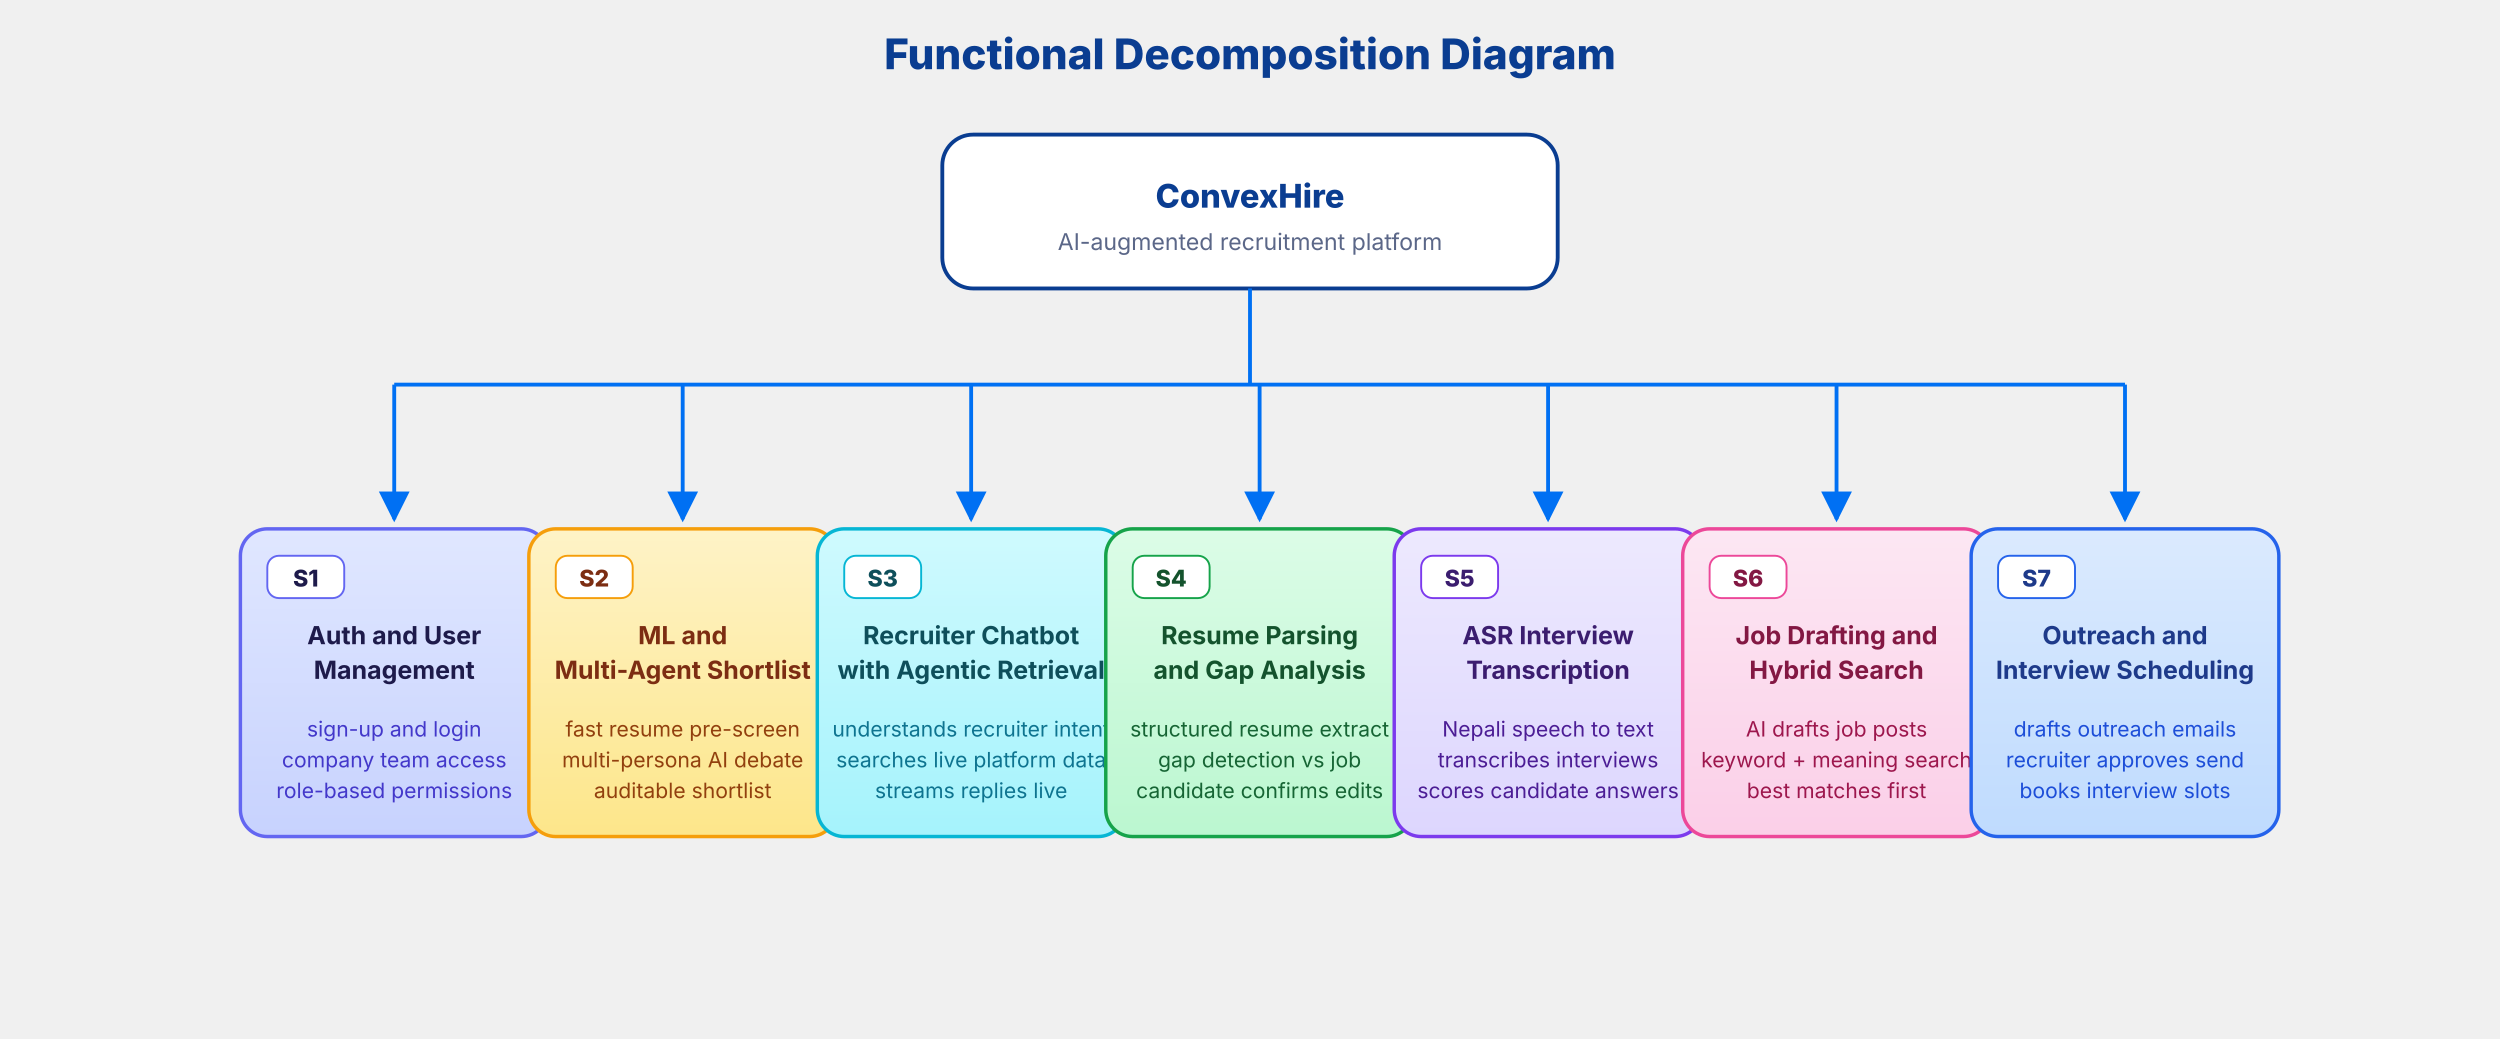
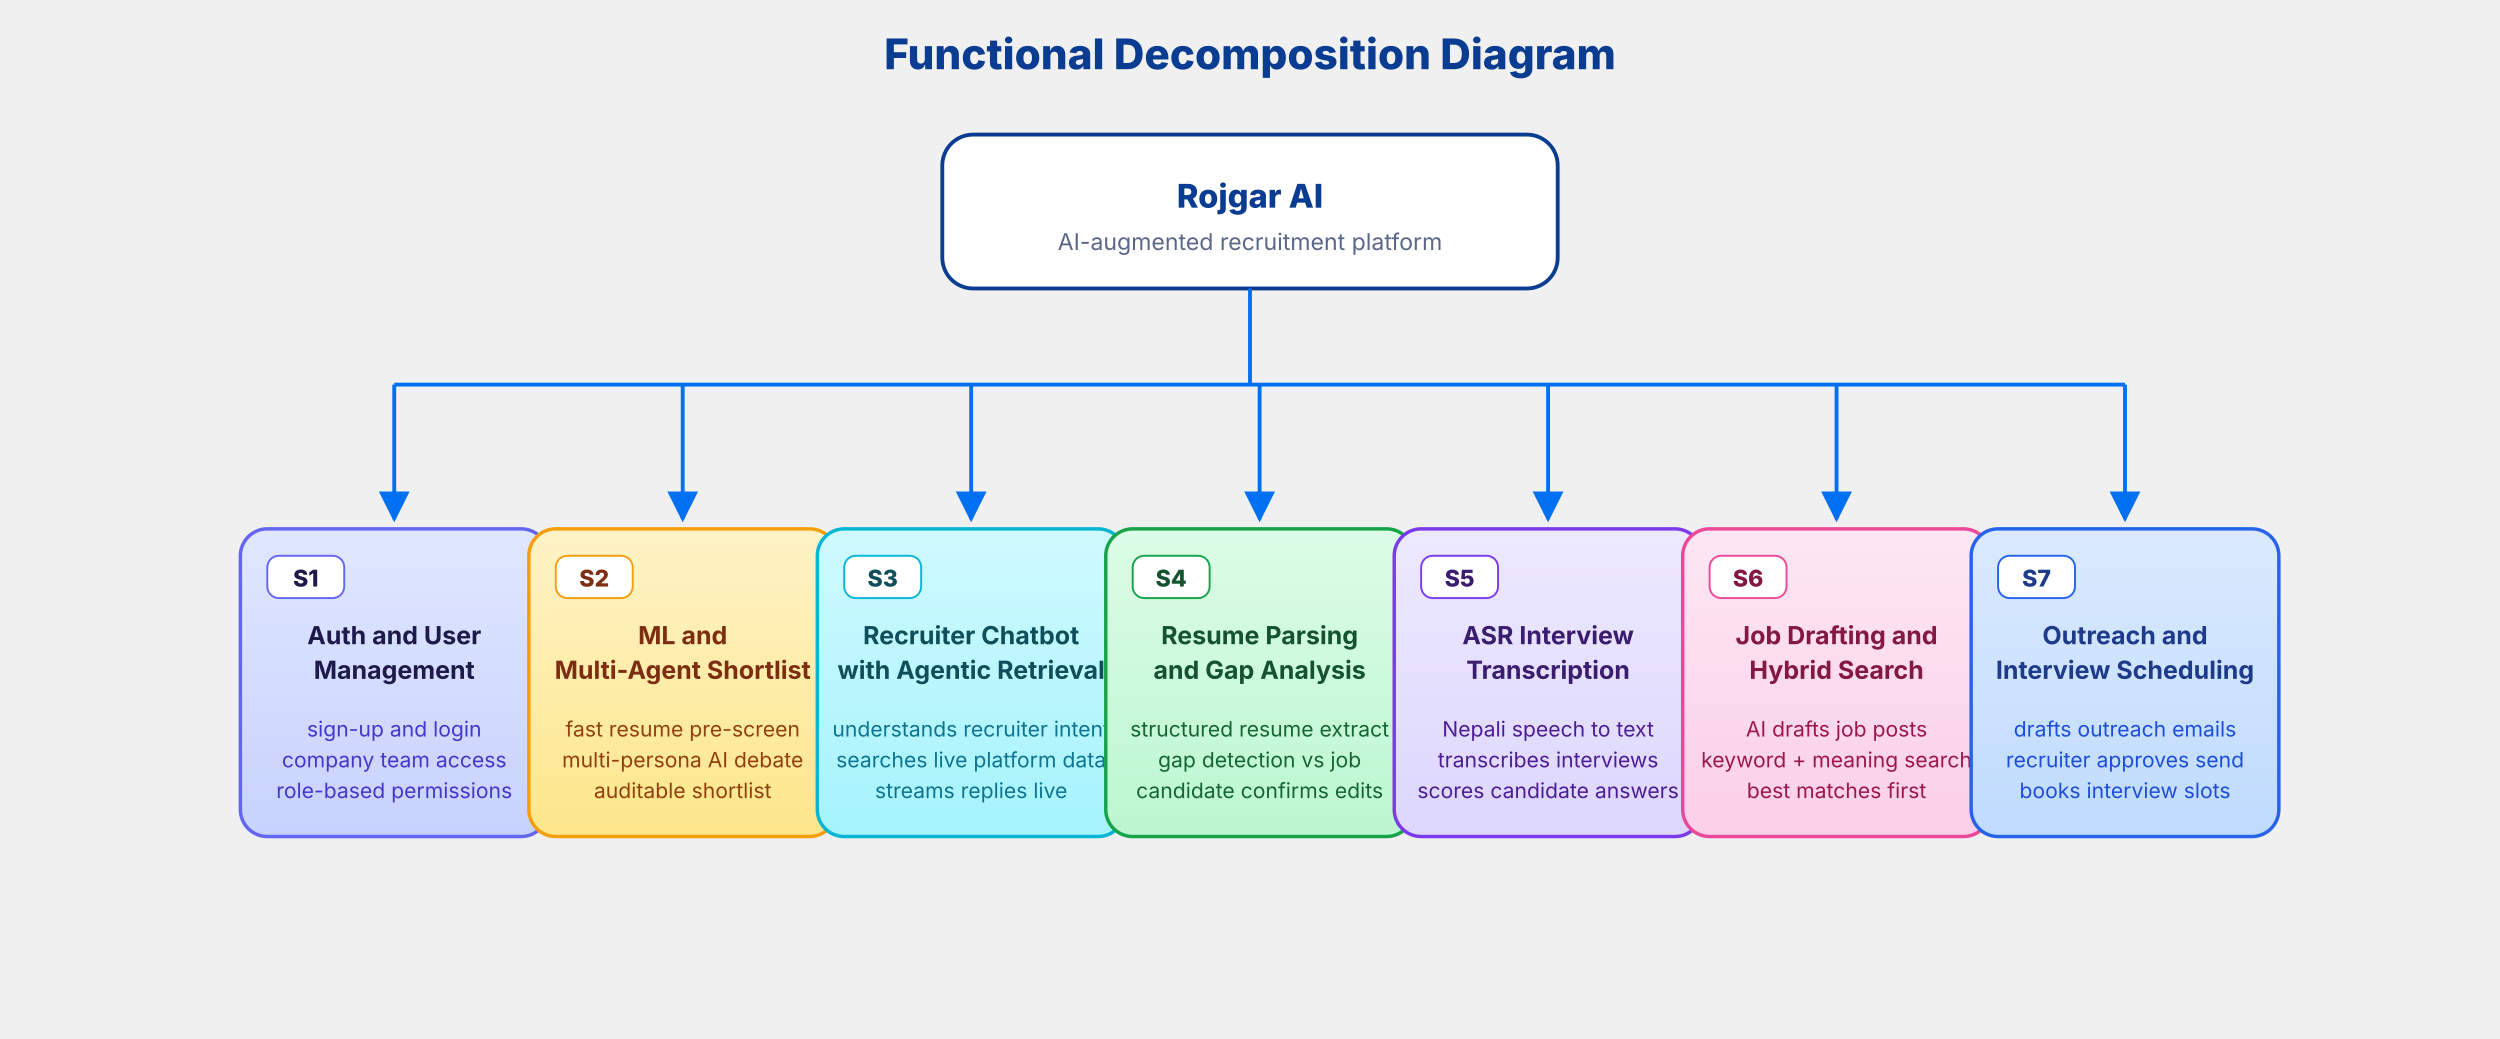
<svg xmlns="http://www.w3.org/2000/svg" viewBox="0 0 1300 540" font-family="Inter, system-ui, Arial, sans-serif">
  <defs>
    <marker id="ah" viewBox="0 0 10 10" refX="9" refY="5" markerWidth="8" markerHeight="8" orient="auto-start-reverse">
      <path d="M0,0 L10,5 L0,10 z" fill="#0070f3" />
    </marker>
    <linearGradient id="gIndigo" x1="0" y1="0" x2="0" y2="1">
      <stop offset="0" stop-color="#e0e7ff" />
      <stop offset="1" stop-color="#c7d2fe" />
    </linearGradient>
    <linearGradient id="gAmber" x1="0" y1="0" x2="0" y2="1">
      <stop offset="0" stop-color="#fef3c7" />
      <stop offset="1" stop-color="#fde68a" />
    </linearGradient>
    <linearGradient id="gCyan" x1="0" y1="0" x2="0" y2="1">
      <stop offset="0" stop-color="#cffafe" />
      <stop offset="1" stop-color="#a5f3fc" />
    </linearGradient>
    <linearGradient id="gGreen" x1="0" y1="0" x2="0" y2="1">
      <stop offset="0" stop-color="#dcfce7" />
      <stop offset="1" stop-color="#bbf7d0" />
    </linearGradient>
    <linearGradient id="gPurple" x1="0" y1="0" x2="0" y2="1">
      <stop offset="0" stop-color="#ede9fe" />
      <stop offset="1" stop-color="#ddd6fe" />
    </linearGradient>
    <linearGradient id="gPink" x1="0" y1="0" x2="0" y2="1">
      <stop offset="0" stop-color="#fce7f3" />
      <stop offset="1" stop-color="#fbcfe8" />
    </linearGradient>
    <linearGradient id="gBlue" x1="0" y1="0" x2="0" y2="1">
      <stop offset="0" stop-color="#dbeafe" />
      <stop offset="1" stop-color="#bfdbfe" />
    </linearGradient>
  </defs>
  <text x="650" y="36" text-anchor="middle" fill="#0a3d91" font-size="22" font-weight="800">Functional Decomposition Diagram</text>
  <g transform="translate(490,70)">
    <rect width="320" height="80" rx="16" fill="#fff" stroke="#0a3d91" stroke-width="2" />
-     <text x="160" y="38" text-anchor="middle" fill="#0a3d91" font-size="17" font-weight="800">ConvexHire</text>
+     <text x="160" y="38" text-anchor="middle" fill="#0a3d91" font-size="17" font-weight="800">Rojgar AI</text>
    <text x="160" y="60" text-anchor="middle" fill="#5b6788" font-size="12">AI-augmented recruitment platform</text>
  </g>
  <path d="M650 150 V200" stroke="#0070f3" stroke-width="2" fill="none" />
  <path d="M205 200 L1105 200" stroke="#0070f3" stroke-width="2" fill="none" />
  <path d="M205 200 V270" stroke="#0070f3" stroke-width="2" fill="none" marker-end="url(#ah)" />
  <path d="M355 200 V270" stroke="#0070f3" stroke-width="2" fill="none" marker-end="url(#ah)" />
  <path d="M505 200 V270" stroke="#0070f3" stroke-width="2" fill="none" marker-end="url(#ah)" />
  <path d="M655 200 V270" stroke="#0070f3" stroke-width="2" fill="none" marker-end="url(#ah)" />
  <path d="M805 200 V270" stroke="#0070f3" stroke-width="2" fill="none" marker-end="url(#ah)" />
  <path d="M955 200 V270" stroke="#0070f3" stroke-width="2" fill="none" marker-end="url(#ah)" />
  <path d="M1105 200 V270" stroke="#0070f3" stroke-width="2" fill="none" marker-end="url(#ah)" />
  <g transform="translate(125,275)">
    <rect width="160" height="160" rx="14" fill="url(#gIndigo)" stroke="#6366f1" stroke-width="1.8" />
    <rect x="14" y="14" width="40" height="22" rx="6" fill="#fff" stroke="#6366f1" />
    <text x="34" y="30" text-anchor="middle" fill="#1e1b4b" font-size="12" font-weight="800">S1</text>
    <text x="80" y="60" text-anchor="middle" fill="#1e1b4b" font-size="13" font-weight="700">Auth and User</text>
    <text x="80" y="78" text-anchor="middle" fill="#1e1b4b" font-size="13" font-weight="700">Management</text>
    <text x="80" y="108" text-anchor="middle" fill="#4338ca" font-size="11">sign-up and login</text>
    <text x="80" y="124" text-anchor="middle" fill="#4338ca" font-size="11">company team access</text>
    <text x="80" y="140" text-anchor="middle" fill="#4338ca" font-size="11">role-based permissions</text>
  </g>
  <g transform="translate(275,275)">
    <rect width="160" height="160" rx="14" fill="url(#gAmber)" stroke="#f59e0b" stroke-width="1.8" />
    <rect x="14" y="14" width="40" height="22" rx="6" fill="#fff" stroke="#f59e0b" />
    <text x="34" y="30" text-anchor="middle" fill="#7c2d12" font-size="12" font-weight="800">S2</text>
    <text x="80" y="60" text-anchor="middle" fill="#7c2d12" font-size="13" font-weight="700">ML and</text>
    <text x="80" y="78" text-anchor="middle" fill="#7c2d12" font-size="13" font-weight="700">Multi-Agent Shortlist</text>
    <text x="80" y="108" text-anchor="middle" fill="#92400e" font-size="11">fast resume pre-screen</text>
    <text x="80" y="124" text-anchor="middle" fill="#92400e" font-size="11">multi-persona AI debate</text>
    <text x="80" y="140" text-anchor="middle" fill="#92400e" font-size="11">auditable shortlist</text>
  </g>
  <g transform="translate(425,275)">
    <rect width="160" height="160" rx="14" fill="url(#gCyan)" stroke="#06b6d4" stroke-width="1.8" />
    <rect x="14" y="14" width="40" height="22" rx="6" fill="#fff" stroke="#06b6d4" />
    <text x="34" y="30" text-anchor="middle" fill="#0e4f5b" font-size="12" font-weight="800">S3</text>
    <text x="80" y="60" text-anchor="middle" fill="#0e4f5b" font-size="13" font-weight="700">Recruiter Chatbot</text>
    <text x="80" y="78" text-anchor="middle" fill="#0e4f5b" font-size="13" font-weight="700">with Agentic Retrieval</text>
    <text x="80" y="108" text-anchor="middle" fill="#0e7490" font-size="11">understands recruiter intent</text>
    <text x="80" y="124" text-anchor="middle" fill="#0e7490" font-size="11">searches live platform data</text>
    <text x="80" y="140" text-anchor="middle" fill="#0e7490" font-size="11">streams replies live</text>
  </g>
  <g transform="translate(575,275)">
    <rect width="160" height="160" rx="14" fill="url(#gGreen)" stroke="#16a34a" stroke-width="1.8" />
    <rect x="14" y="14" width="40" height="22" rx="6" fill="#fff" stroke="#16a34a" />
    <text x="34" y="30" text-anchor="middle" fill="#14532d" font-size="12" font-weight="800">S4</text>
    <text x="80" y="60" text-anchor="middle" fill="#14532d" font-size="13" font-weight="700">Resume Parsing</text>
    <text x="80" y="78" text-anchor="middle" fill="#14532d" font-size="13" font-weight="700">and Gap Analysis</text>
    <text x="80" y="108" text-anchor="middle" fill="#166534" font-size="11">structured resume extract</text>
    <text x="80" y="124" text-anchor="middle" fill="#166534" font-size="11">gap detection vs job</text>
    <text x="80" y="140" text-anchor="middle" fill="#166534" font-size="11">candidate confirms edits</text>
  </g>
  <g transform="translate(725,275)">
    <rect width="160" height="160" rx="14" fill="url(#gPurple)" stroke="#7c3aed" stroke-width="1.8" />
    <rect x="14" y="14" width="40" height="22" rx="6" fill="#fff" stroke="#7c3aed" />
    <text x="34" y="30" text-anchor="middle" fill="#3b1d6f" font-size="12" font-weight="800">S5</text>
    <text x="80" y="60" text-anchor="middle" fill="#3b1d6f" font-size="13" font-weight="700">ASR Interview</text>
    <text x="80" y="78" text-anchor="middle" fill="#3b1d6f" font-size="13" font-weight="700">Transcription</text>
    <text x="80" y="108" text-anchor="middle" fill="#4c1d95" font-size="11">Nepali speech to text</text>
    <text x="80" y="124" text-anchor="middle" fill="#4c1d95" font-size="11">transcribes interviews</text>
    <text x="80" y="140" text-anchor="middle" fill="#4c1d95" font-size="11">scores candidate answers</text>
  </g>
  <g transform="translate(875,275)">
    <rect width="160" height="160" rx="14" fill="url(#gPink)" stroke="#ec4899" stroke-width="1.8" />
    <rect x="14" y="14" width="40" height="22" rx="6" fill="#fff" stroke="#ec4899" />
    <text x="34" y="30" text-anchor="middle" fill="#831843" font-size="12" font-weight="800">S6</text>
    <text x="80" y="60" text-anchor="middle" fill="#831843" font-size="13" font-weight="700">Job Drafting and</text>
    <text x="80" y="78" text-anchor="middle" fill="#831843" font-size="13" font-weight="700">Hybrid Search</text>
    <text x="80" y="108" text-anchor="middle" fill="#9d174d" font-size="11">AI drafts job posts</text>
    <text x="80" y="124" text-anchor="middle" fill="#9d174d" font-size="11">keyword + meaning search</text>
    <text x="80" y="140" text-anchor="middle" fill="#9d174d" font-size="11">best matches first</text>
  </g>
  <g transform="translate(1025,275)">
    <rect width="160" height="160" rx="14" fill="url(#gBlue)" stroke="#2563eb" stroke-width="1.8" />
    <rect x="14" y="14" width="40" height="22" rx="6" fill="#fff" stroke="#2563eb" />
    <text x="34" y="30" text-anchor="middle" fill="#1e3a8a" font-size="12" font-weight="800">S7</text>
    <text x="80" y="60" text-anchor="middle" fill="#1e3a8a" font-size="13" font-weight="700">Outreach and</text>
    <text x="80" y="78" text-anchor="middle" fill="#1e3a8a" font-size="13" font-weight="700">Interview Scheduling</text>
    <text x="80" y="108" text-anchor="middle" fill="#1d4ed8" font-size="11">drafts outreach emails</text>
    <text x="80" y="124" text-anchor="middle" fill="#1d4ed8" font-size="11">recruiter approves send</text>
    <text x="80" y="140" text-anchor="middle" fill="#1d4ed8" font-size="11">books interview slots</text>
  </g>
</svg>
